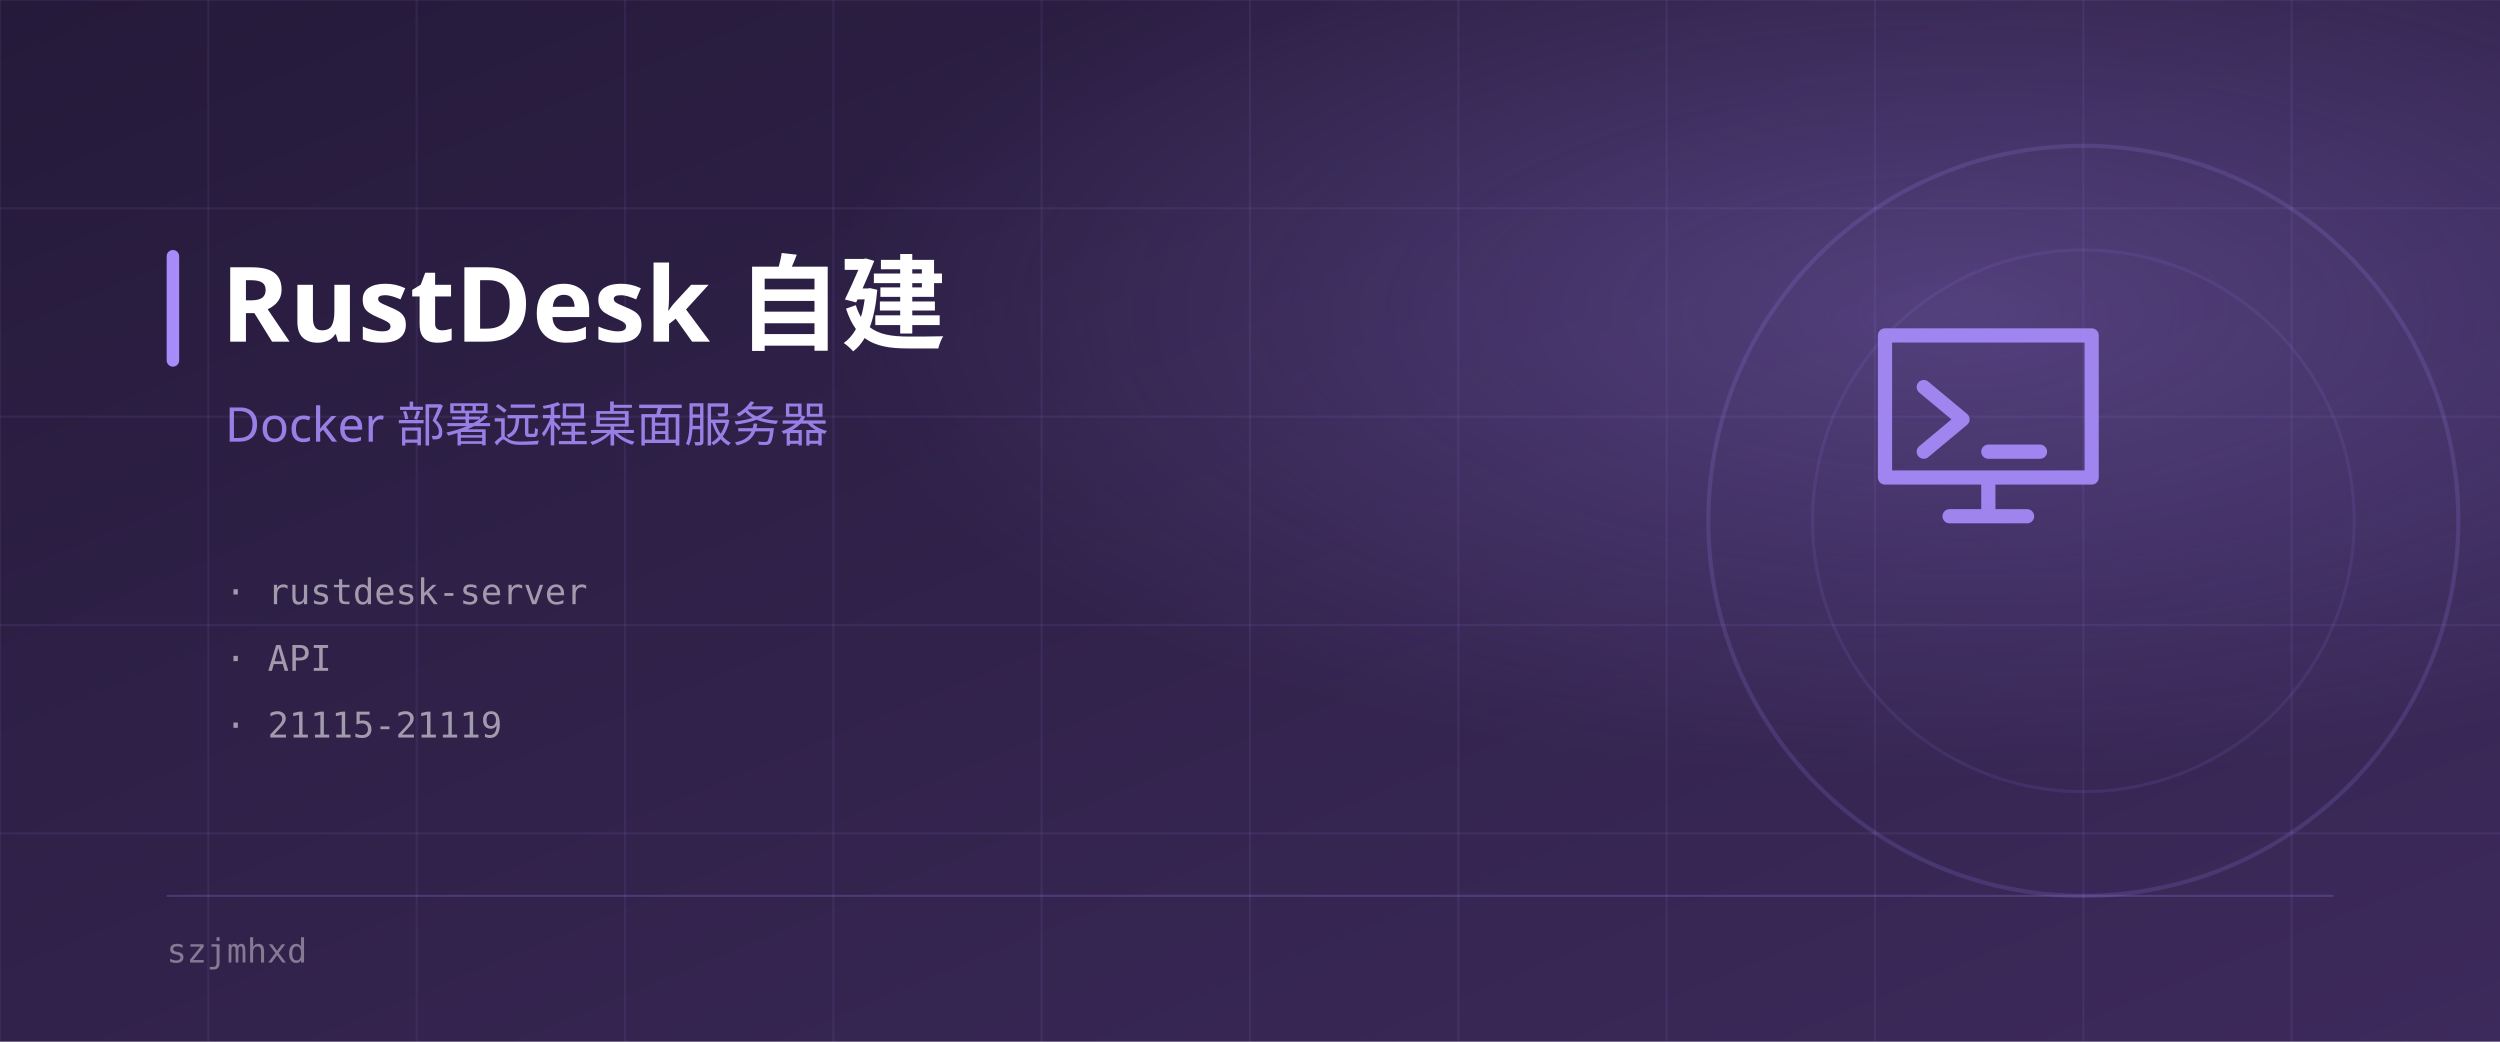
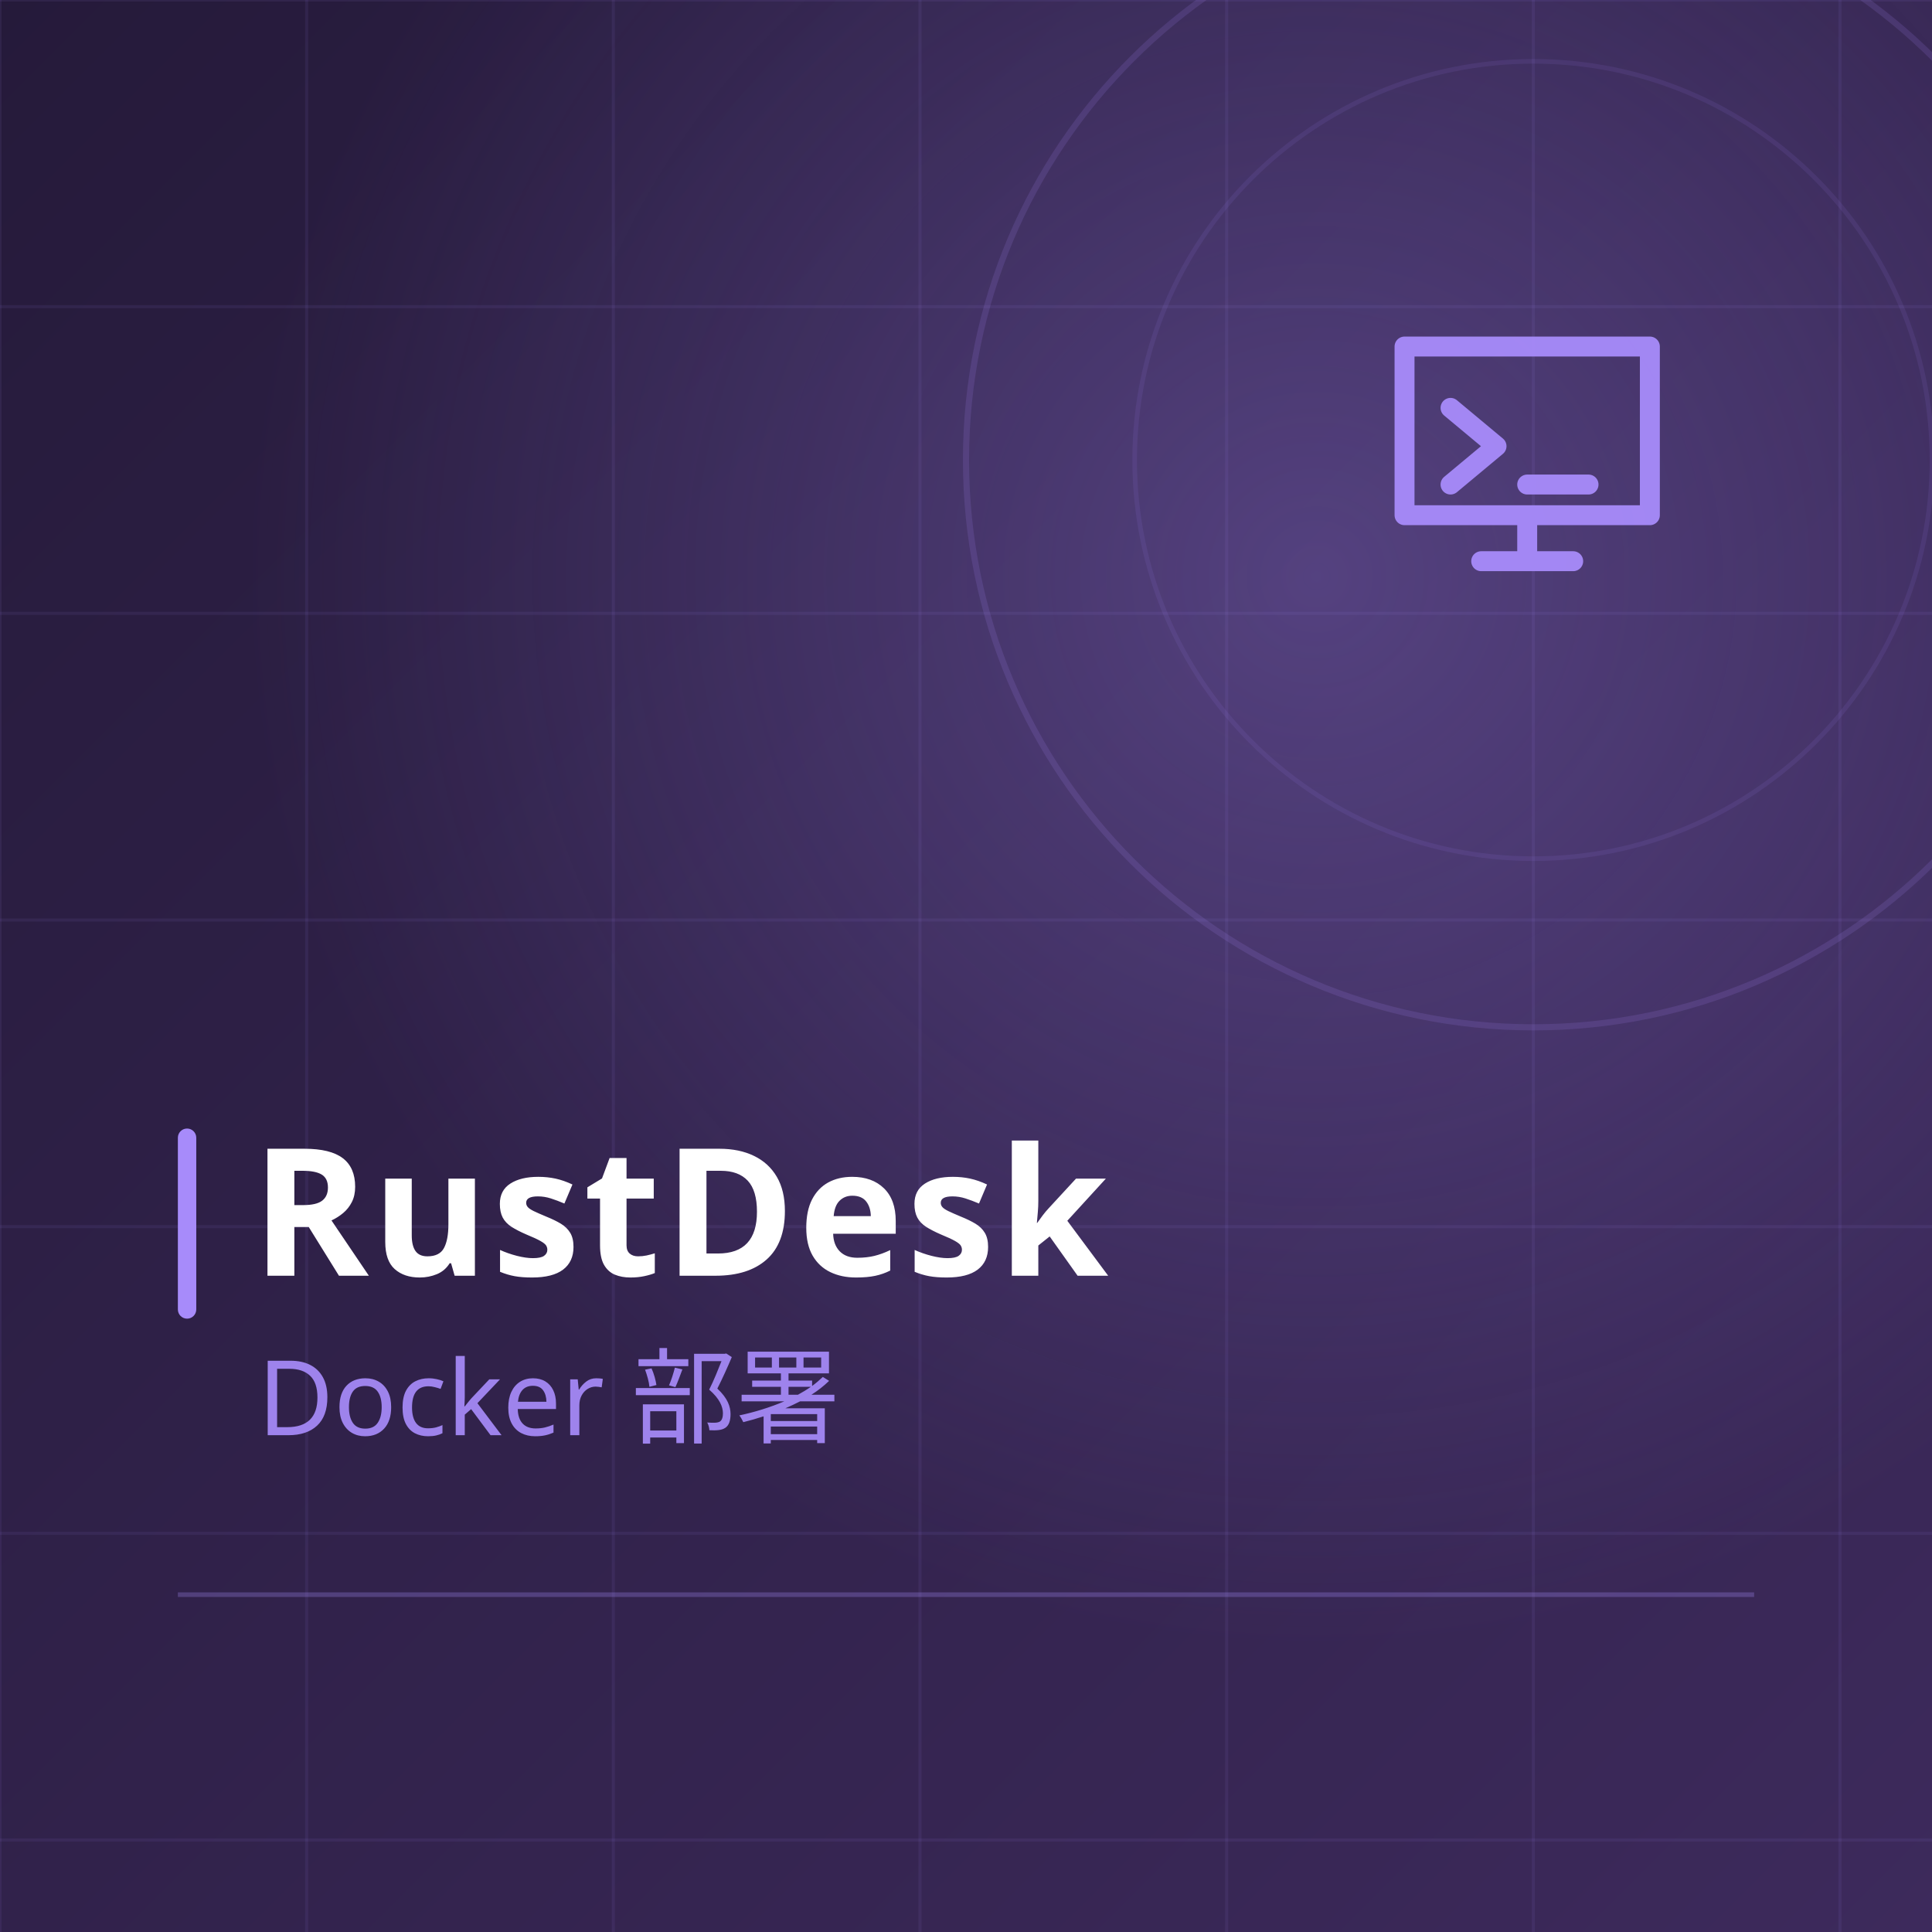
- <svg xmlns="http://www.w3.org/2000/svg" width="1200" height="500" viewBox="0 0 1200 500" font-family="Microsoft YaHei, PingFang SC, sans-serif">
+ <svg xmlns="http://www.w3.org/2000/svg" width="630" height="630" viewBox="0 0 630 630" font-family="Microsoft YaHei, PingFang SC, sans-serif">
  <defs>
    <linearGradient id="bg" x1="0" y1="0" x2="1" y2="1">
      <stop offset="0%" stop-color="#251a3a" />
      <stop offset="100%" stop-color="#3d2a5c" />
    </linearGradient>
-     <radialGradient id="glow" cx="78%" cy="30%" r="45%">
-       <stop offset="0%" stop-color="#a78bfa" stop-opacity="0.28" />
+     <radialGradient id="glow" cx="68%" cy="30%" r="55%">
+       <stop offset="0%" stop-color="#a78bfa" stop-opacity="0.30" />
      <stop offset="100%" stop-color="#a78bfa" stop-opacity="0" />
    </radialGradient>
  </defs>
-   <rect width="1200" height="500" fill="url(#bg)" />
-   <rect width="1200" height="500" fill="url(#glow)" />
-   <g stroke="#a78bfa" stroke-opacity="0.09" stroke-width="1">
-     <line x1="0" y1="0" x2="0" y2="500" />
-     <line x1="100" y1="0" x2="100" y2="500" />
-     <line x1="200" y1="0" x2="200" y2="500" />
-     <line x1="300" y1="0" x2="300" y2="500" />
-     <line x1="400" y1="0" x2="400" y2="500" />
-     <line x1="500" y1="0" x2="500" y2="500" />
-     <line x1="600" y1="0" x2="600" y2="500" />
-     <line x1="700" y1="0" x2="700" y2="500" />
-     <line x1="800" y1="0" x2="800" y2="500" />
-     <line x1="900" y1="0" x2="900" y2="500" />
-     <line x1="1000" y1="0" x2="1000" y2="500" />
-     <line x1="1100" y1="0" x2="1100" y2="500" />
-     <line x1="0" y1="0" x2="1200" y2="0" />
-     <line x1="0" y1="100" x2="1200" y2="100" />
-     <line x1="0" y1="200" x2="1200" y2="200" />
-     <line x1="0" y1="300" x2="1200" y2="300" />
-     <line x1="0" y1="400" x2="1200" y2="400" />
+   <rect width="630" height="630" fill="url(#bg)" />
+   <rect width="630" height="630" fill="url(#glow)" />
+   <g stroke="#a78bfa" stroke-opacity="0.08" stroke-width="1">
+     <line x1="0" y1="0" x2="0" y2="630" />
+     <line x1="100" y1="0" x2="100" y2="630" />
+     <line x1="200" y1="0" x2="200" y2="630" />
+     <line x1="300" y1="0" x2="300" y2="630" />
+     <line x1="400" y1="0" x2="400" y2="630" />
+     <line x1="500" y1="0" x2="500" y2="630" />
+     <line x1="600" y1="0" x2="600" y2="630" />
+     <line x1="0" y1="0" x2="630" y2="0" />
+     <line x1="0" y1="100" x2="630" y2="100" />
+     <line x1="0" y1="200" x2="630" y2="200" />
+     <line x1="0" y1="300" x2="630" y2="300" />
+     <line x1="0" y1="400" x2="630" y2="400" />
+     <line x1="0" y1="500" x2="630" y2="500" />
+     <line x1="0" y1="600" x2="630" y2="600" />
  </g>
-   <circle cx="1000" cy="250" r="180" fill="none" stroke="#a78bfa" stroke-opacity="0.16" stroke-width="2" />
-   <circle cx="1000" cy="250" r="130" fill="none" stroke="#a78bfa" stroke-opacity="0.1" stroke-width="1.5" />
-   <g transform="translate(880, 130) scale(3.1)" fill="none" stroke="#a78bfa" stroke-width="2.2" stroke-linecap="round" stroke-linejoin="round" opacity="0.92">
+   <circle cx="500" cy="150" r="185" fill="none" stroke="#a78bfa" stroke-opacity="0.15" stroke-width="2" />
+   <circle cx="500" cy="150" r="130" fill="none" stroke="#a78bfa" stroke-opacity="0.10" stroke-width="1.5" />
+   <g transform="translate(438, 88) scale(2.5)" fill="none" stroke="#a78bfa" stroke-width="2.6" stroke-linecap="round" stroke-linejoin="round" opacity="0.95">
    <path d="M8 10 H40 V32 H8 Z M18 38 H30 M24 32 V38 M14 18 L20 23 L14 28 M24 28 H32" />
  </g>
  <g>
-     <rect x="80" y="120" width="6" height="56" fill="#a78bfa" rx="3" />
-     <text x="106" y="164" font-size="50" font-weight="bold" fill="#ffffff">RustDesk 自建</text>
-     <text x="108" y="212" font-size="23" fill="#a78bfa" opacity="0.88">Docker 部署远程桌面服务器</text>
-     <g font-size="17" fill="#ffffff" opacity="0.55" font-family="Consolas, Monaco, monospace">
-       <text x="108" y="290">· rustdesk-server</text>
-       <text x="108" y="322">· API</text>
-       <text x="108" y="354">· 21115-21119</text>
-     </g>
+     <rect x="58" y="368" width="6" height="62" fill="#a78bfa" rx="3" />
+     <text x="82" y="416" font-size="58" font-weight="bold" fill="#ffffff" letter-spacing="1">RustDesk</text>
+     <text x="84" y="468" font-size="34" fill="#a78bfa" opacity="0.92">Docker 部署</text>
  </g>
-   <line x1="80" y1="430" x2="1120" y2="430" stroke="#a78bfa" stroke-opacity="0.22" stroke-width="1" />
-   <text x="80" y="462" font-size="16" fill="#ffffff" opacity="0.4" font-family="Consolas, monospace">szjmhxd</text>
+   <line x1="58" y1="520" x2="572" y2="520" stroke="#a78bfa" stroke-opacity="0.28" stroke-width="1.5" />
</svg>
